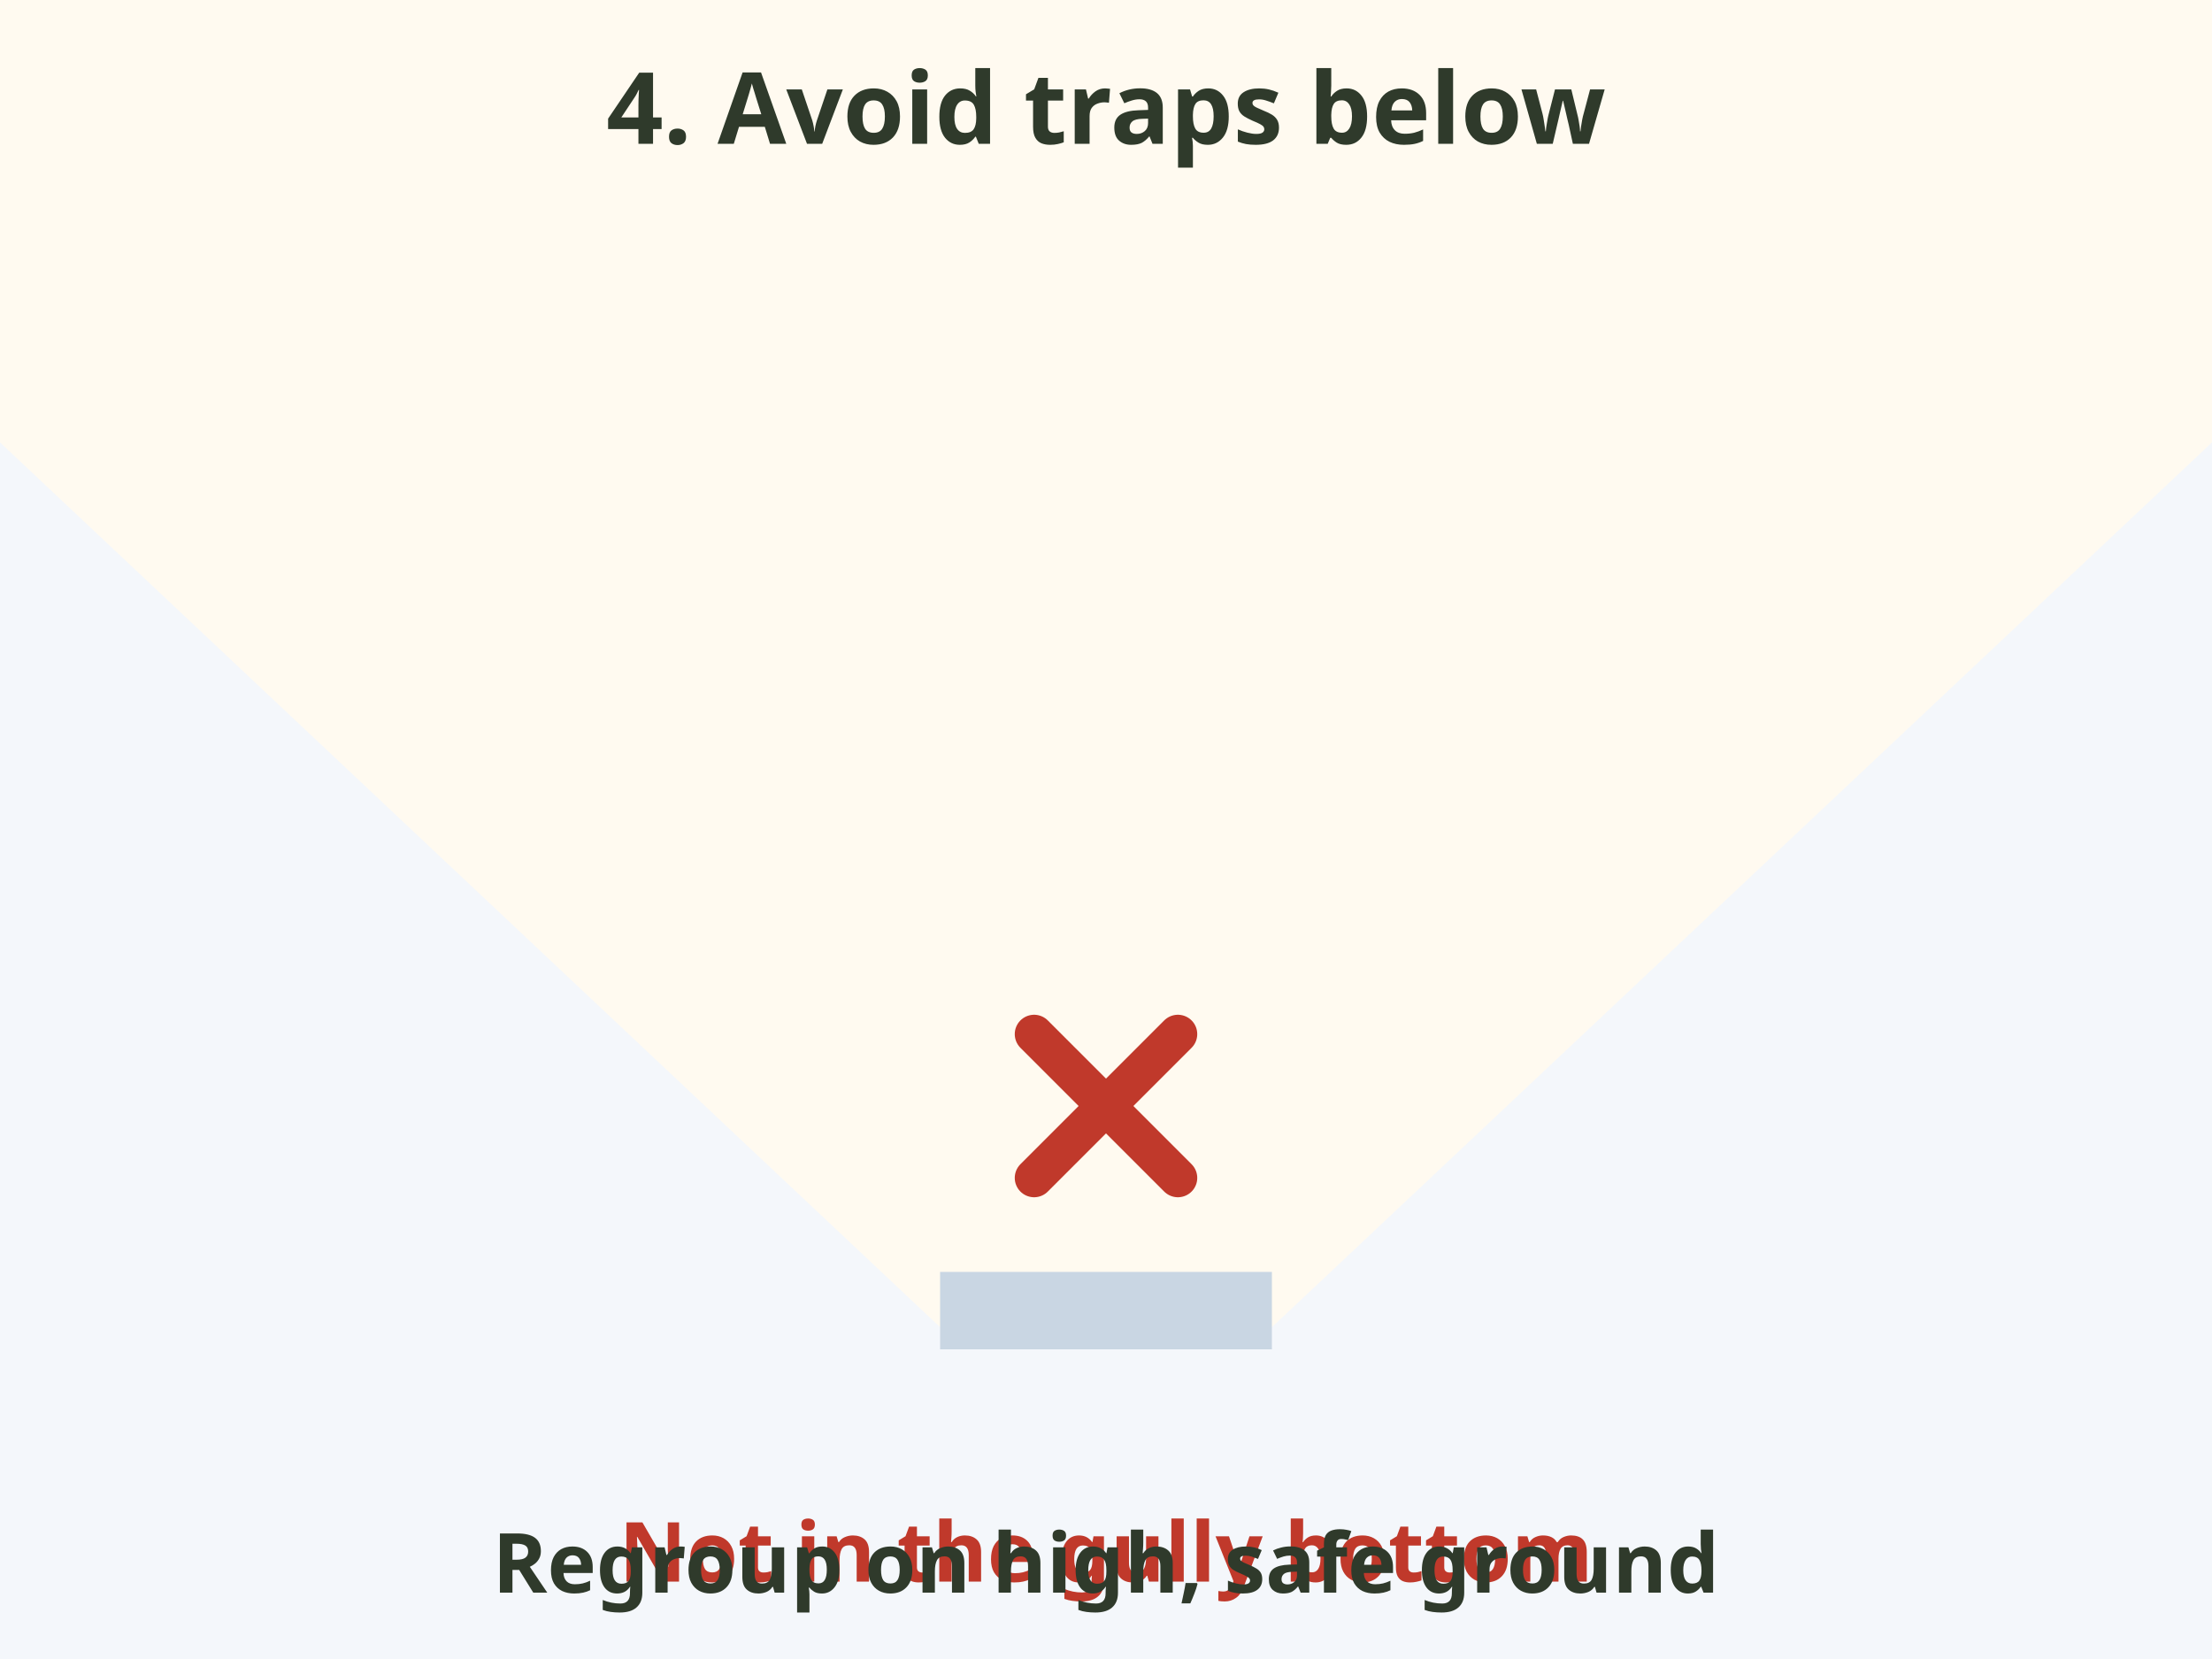
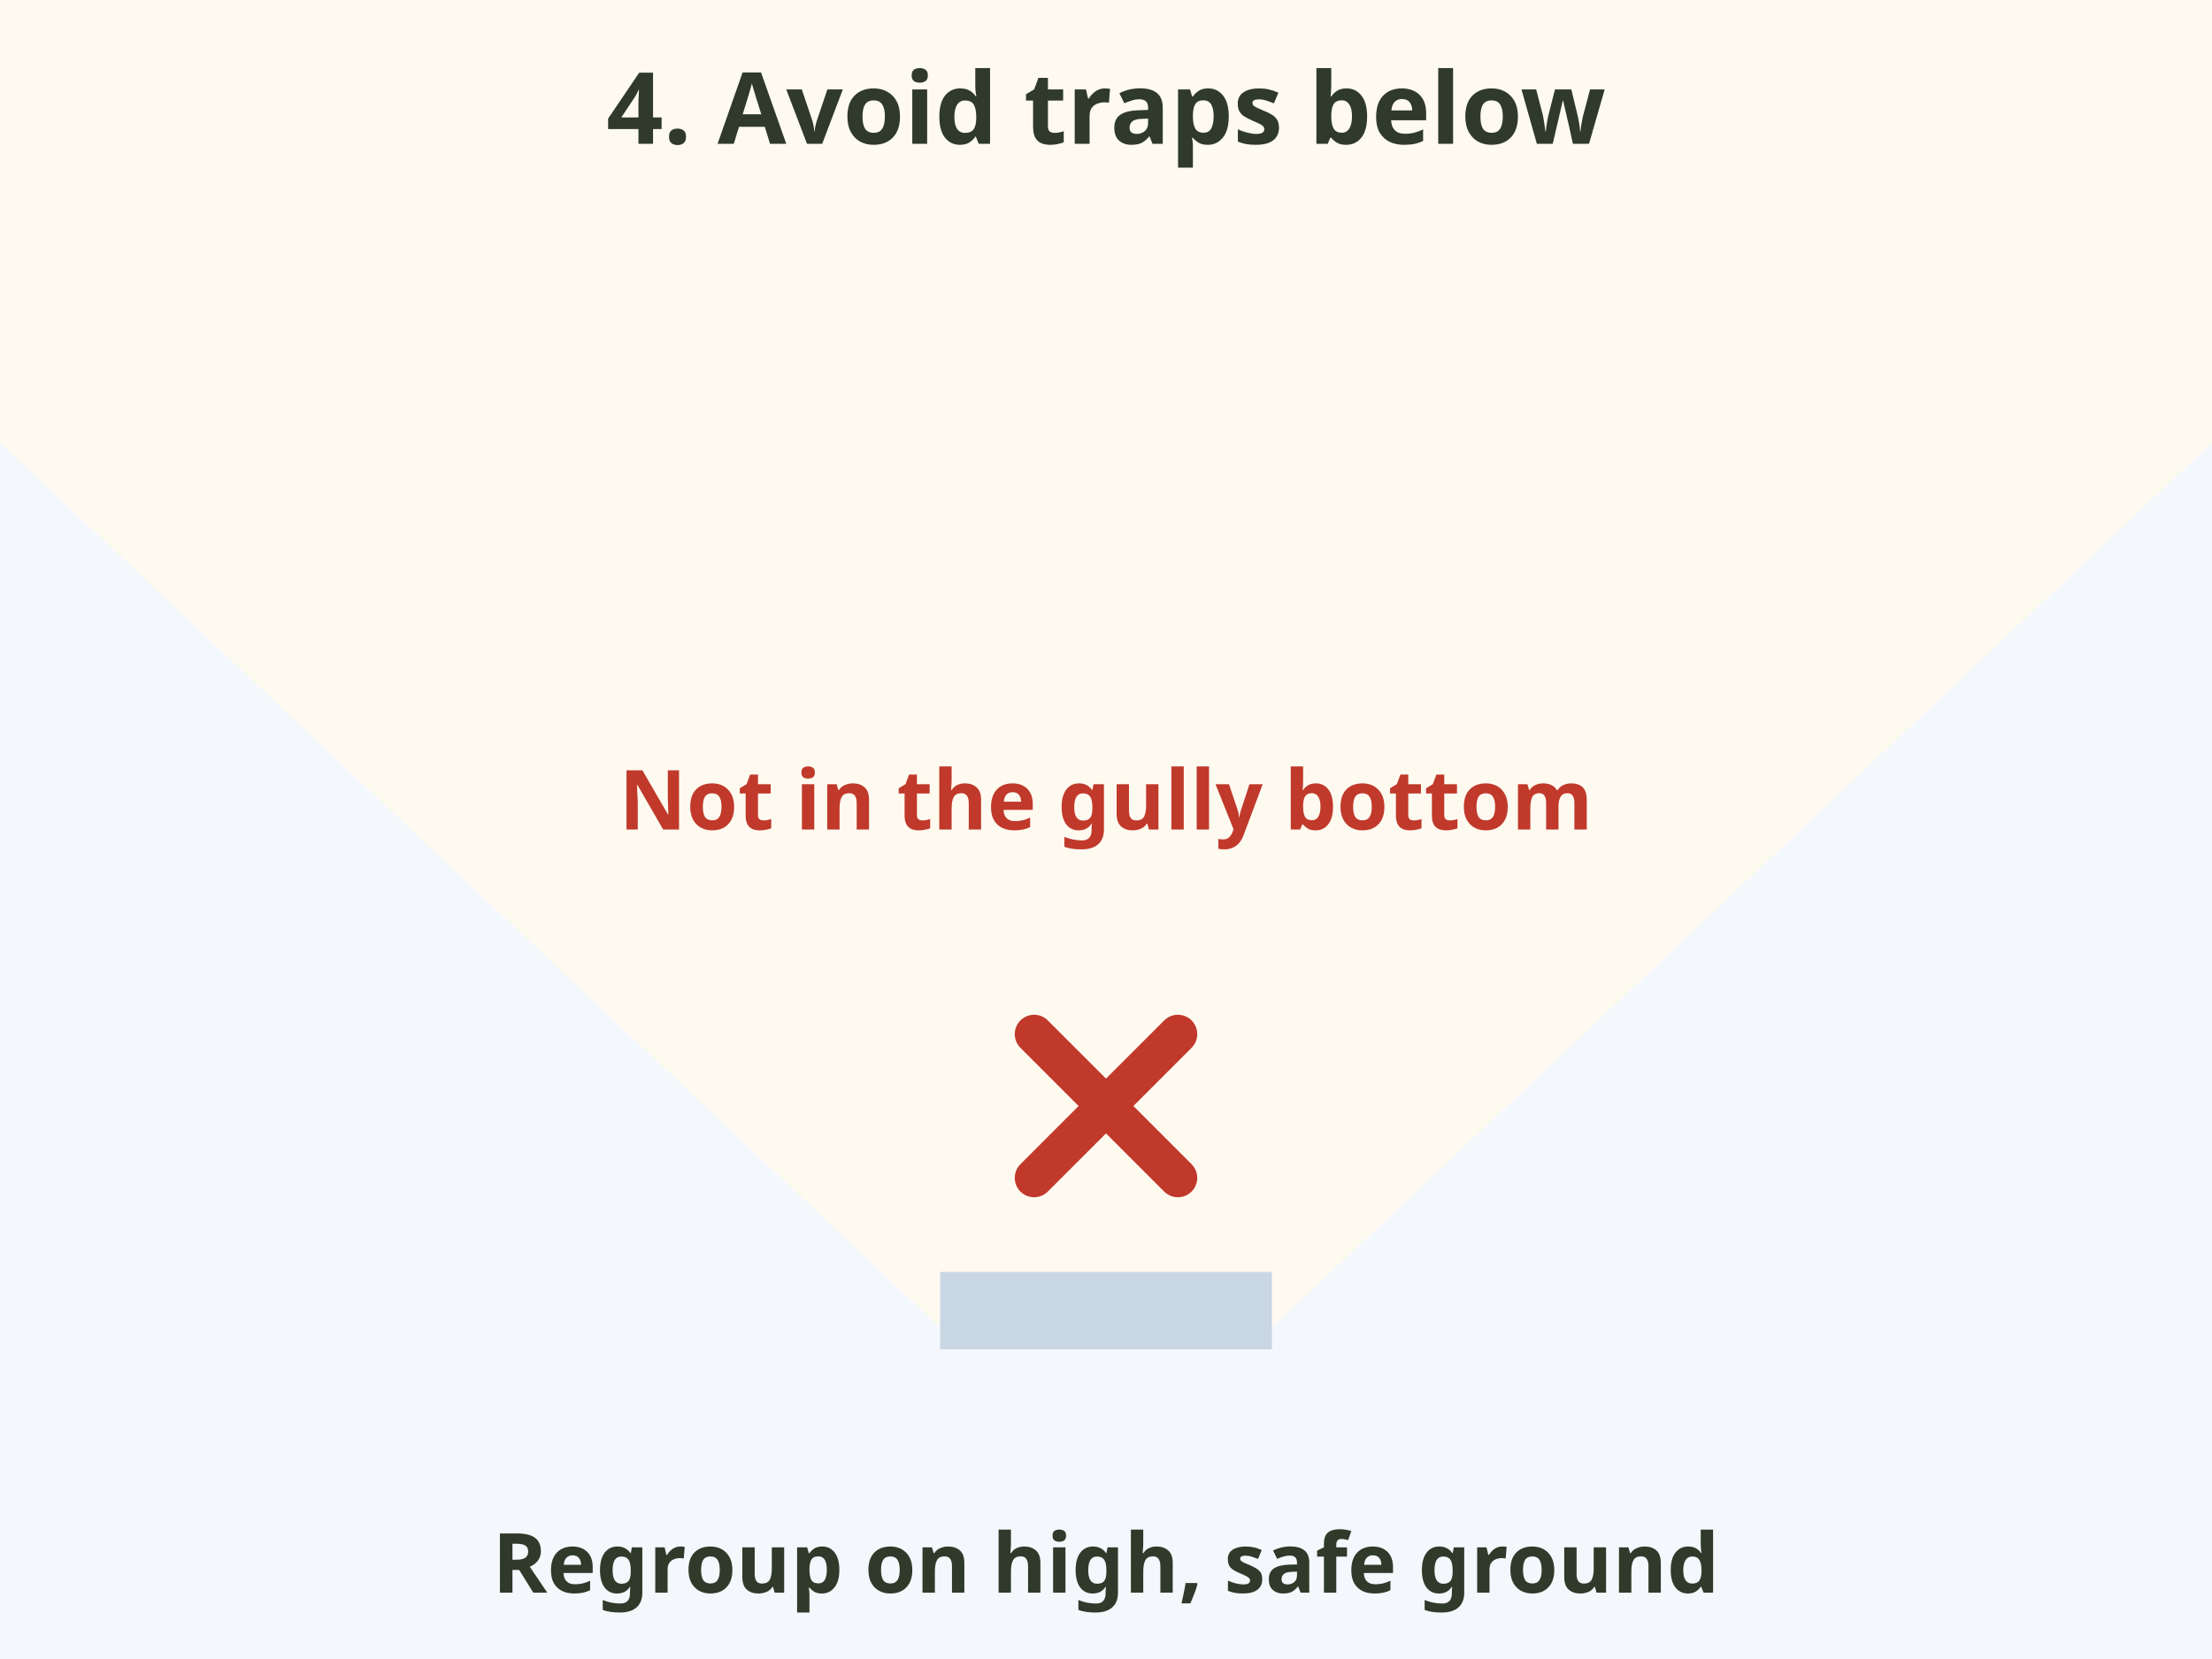
<svg xmlns="http://www.w3.org/2000/svg" viewBox="0 0 400 300" font-family="sans-serif" role="img" aria-label="Travel step 4: do not stop or camp in gullies, below cliffs or at the bottom of a slope. Regroup in safe spots.">
  <rect width="400" height="300" fill="#fffaf0" />
  <text x="200" y="26" font-size="18" font-weight="bold" fill="#2f3a2b" text-anchor="middle">4. Avoid traps below</text>
  <path d="M0 80 L170 240 L230 240 L400 80 L400 300 L0 300 Z" fill="#f4f7fb" />
  <rect x="170" y="230" width="60" height="14" rx="0" fill="#c9d6e3" />
  <line x1="187" y1="187" x2="213" y2="213" stroke="#c0392b" stroke-width="7.0" stroke-linecap="round" />
  <line x1="213" y1="187" x2="187" y2="213" stroke="#c0392b" stroke-width="7.0" stroke-linecap="round" />
-   <text x="200" y="286" font-size="15" font-weight="bold" fill="#c0392b" text-anchor="middle">Not in the gully bottom</text>
+   <text x="200" y="150" font-size="15" font-weight="bold" fill="#c0392b" text-anchor="middle">Not in the gully bottom</text>
  <text x="200" y="288" font-size="15" font-weight="bold" fill="#2f3a2b" text-anchor="middle">Regroup on high, safe ground</text>
</svg>
